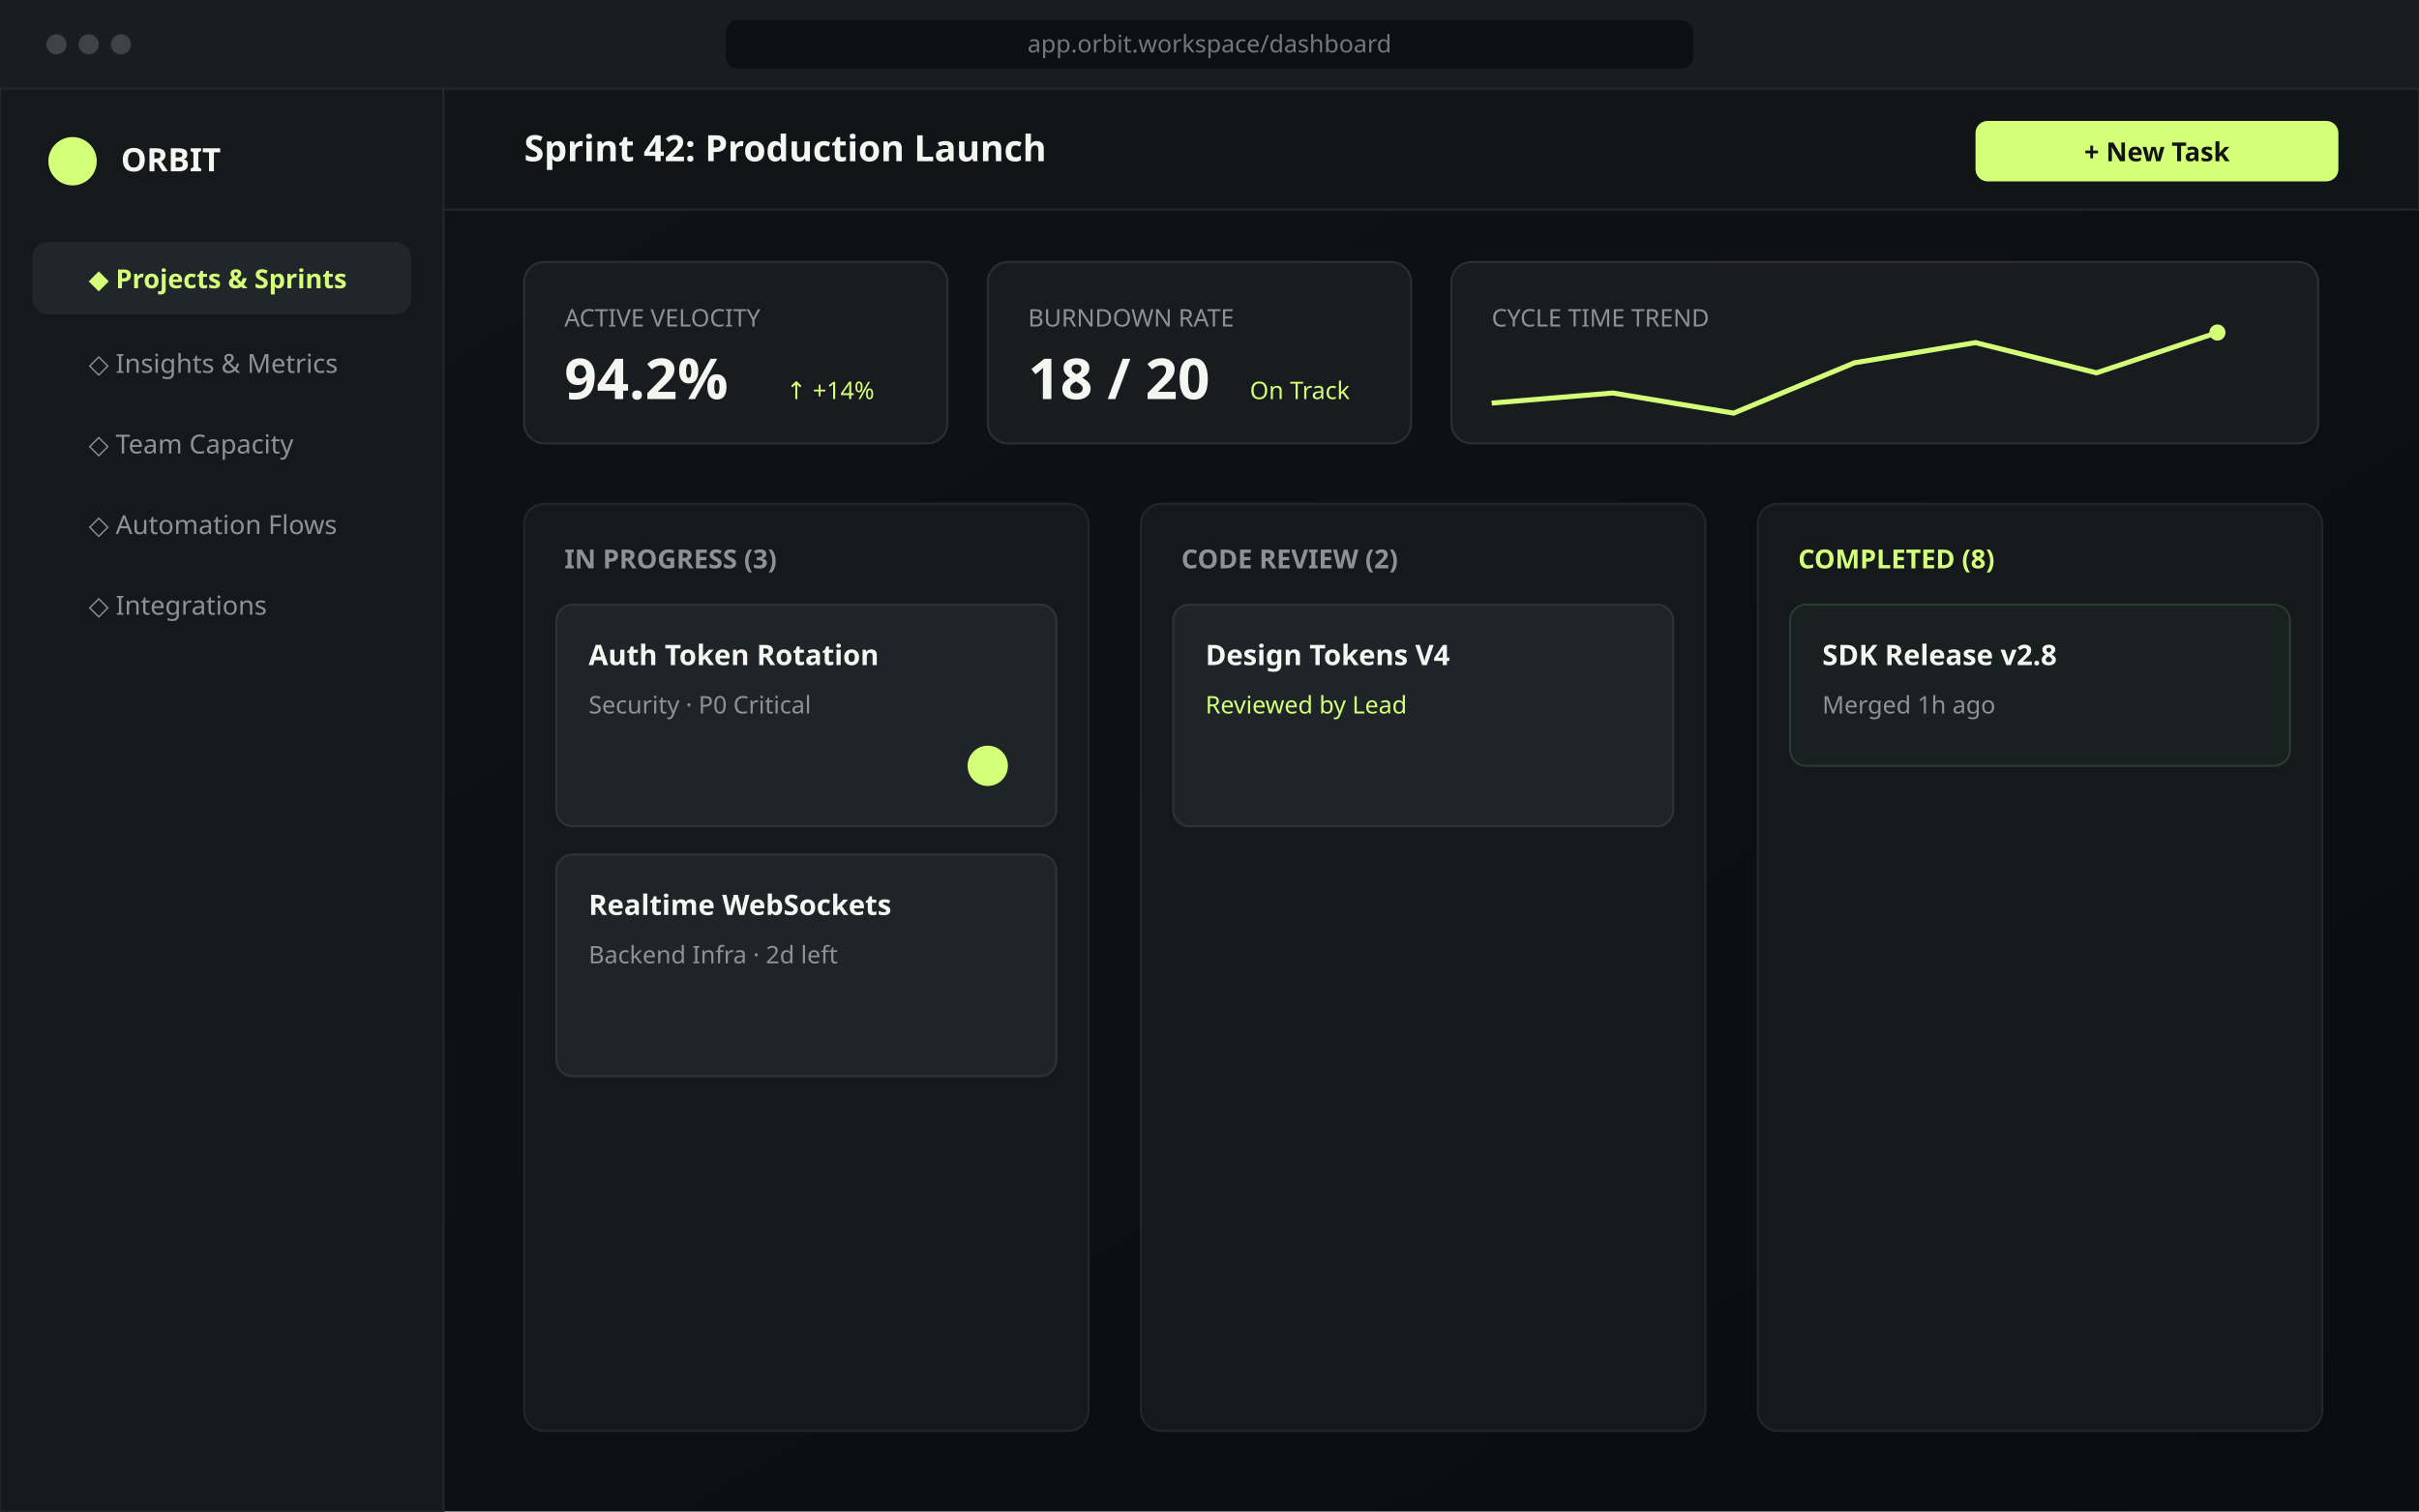
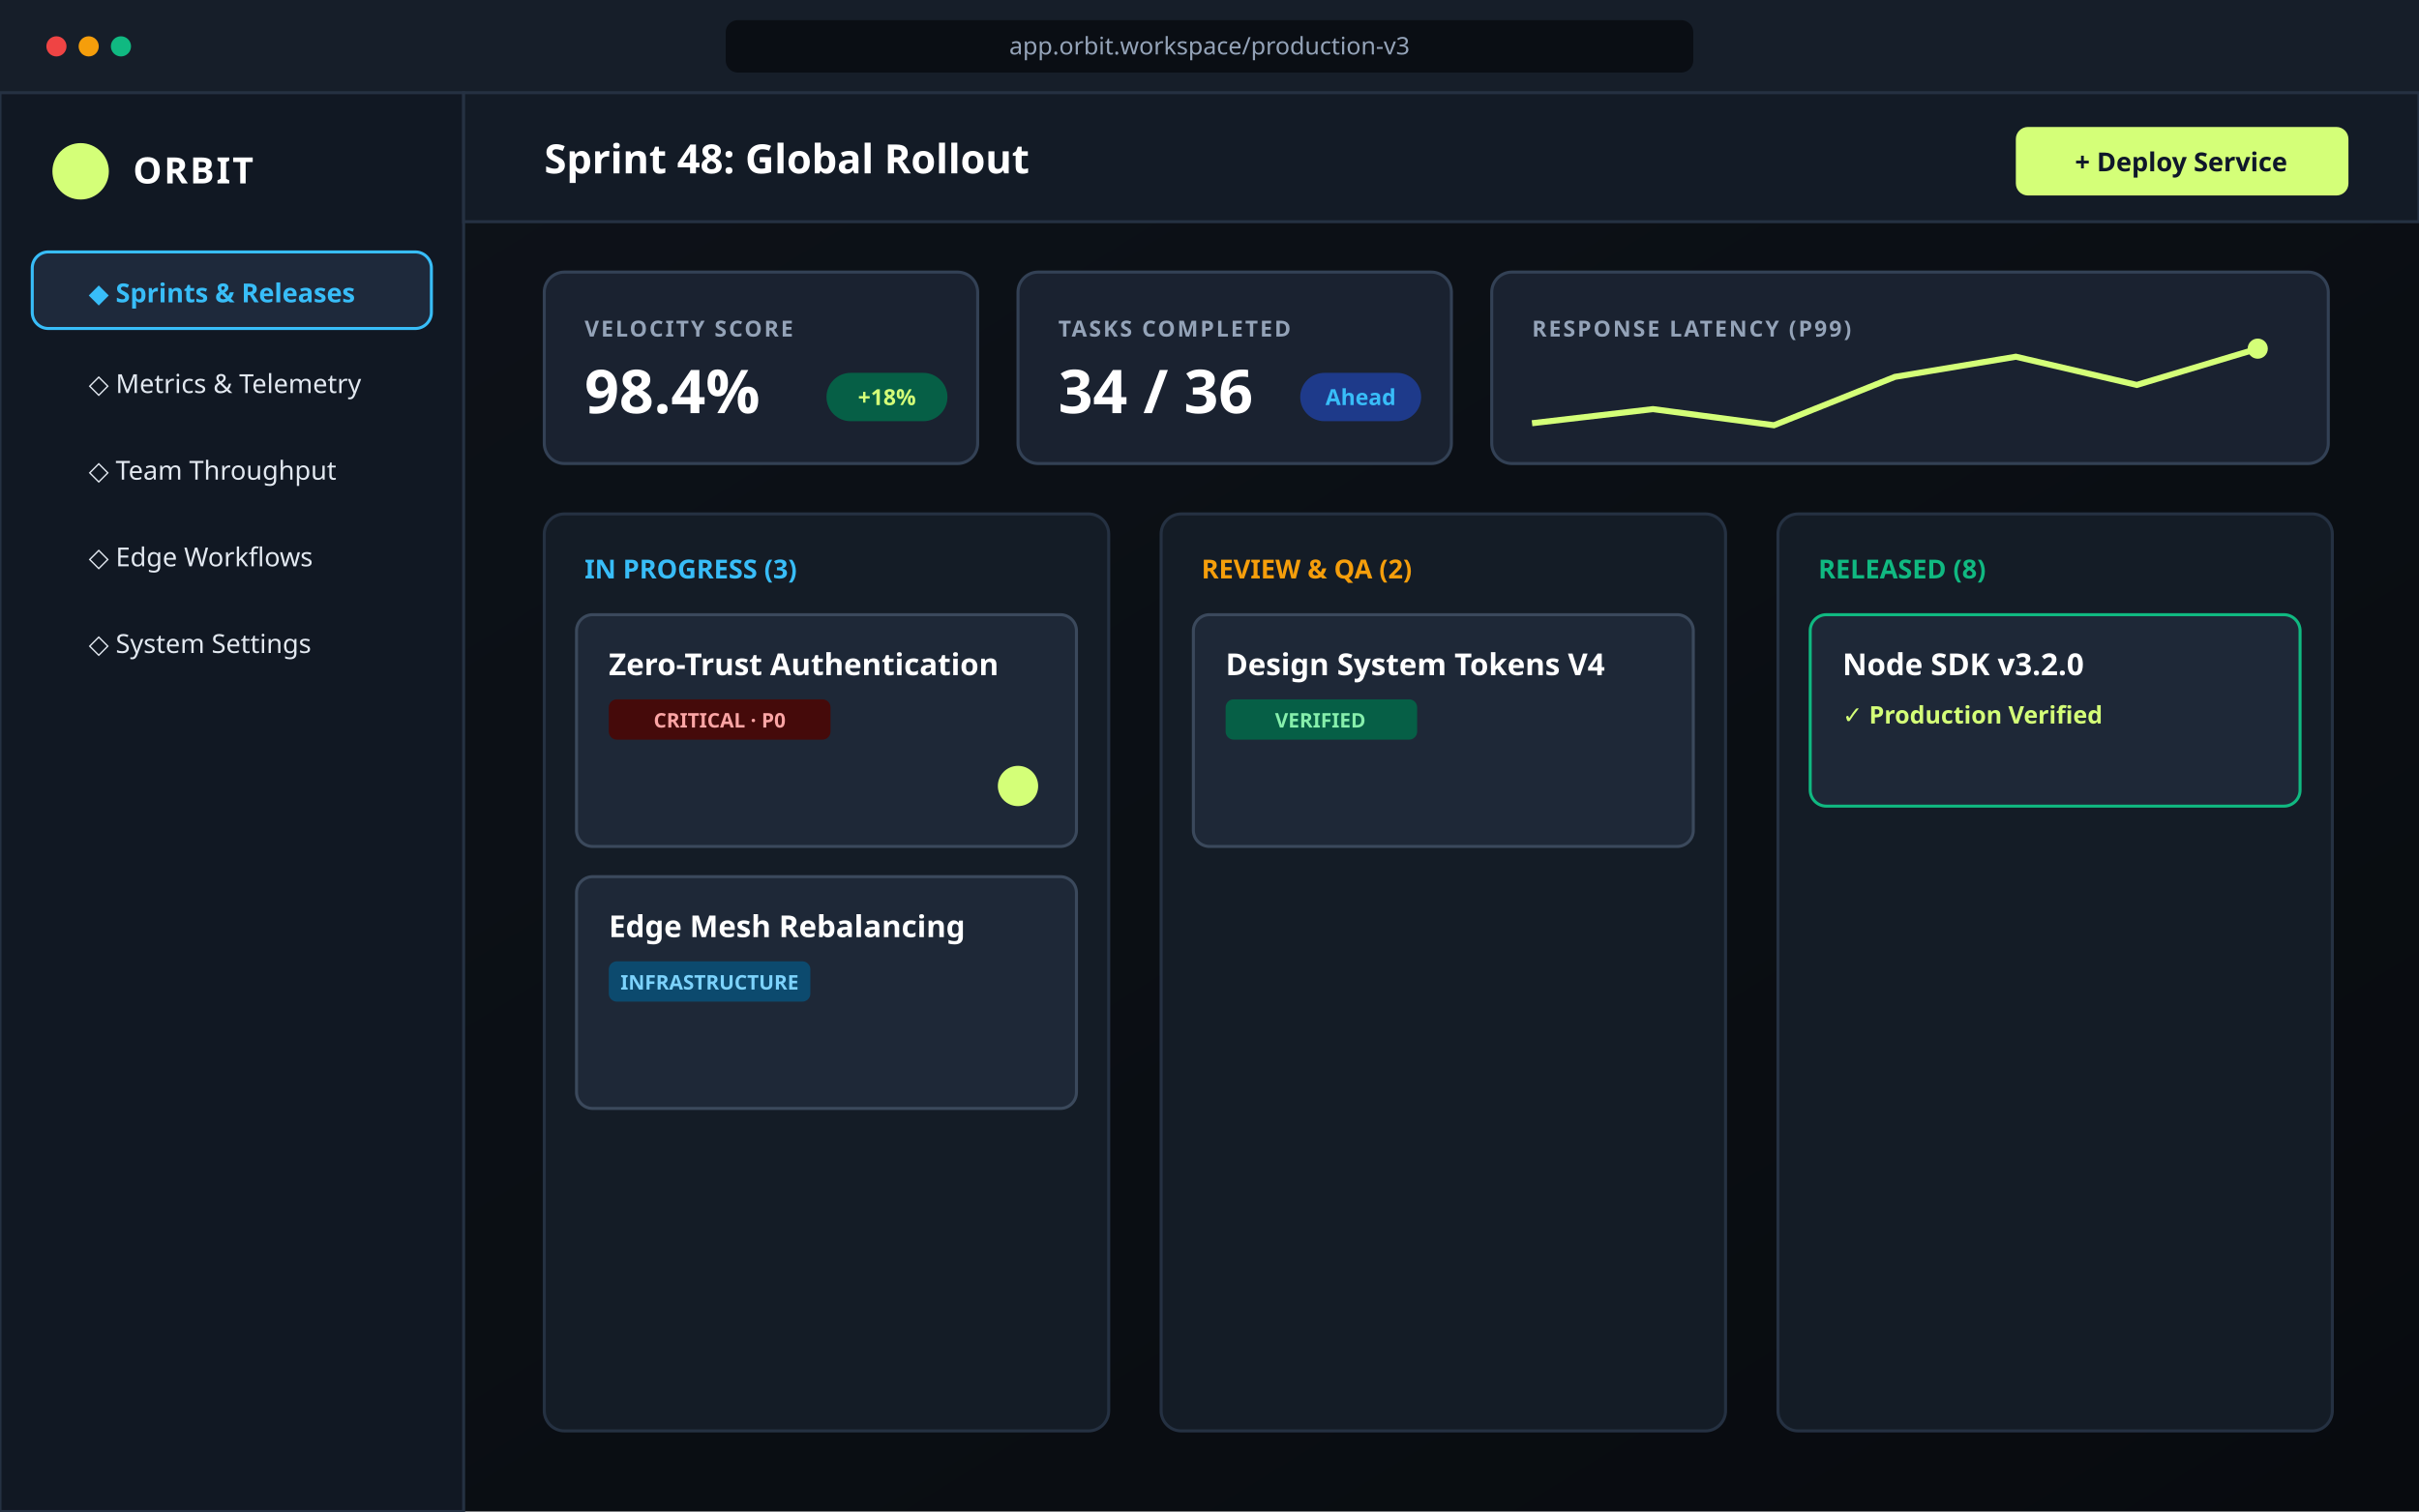
<svg xmlns="http://www.w3.org/2000/svg" viewBox="0 0 1200 750" width="1200" height="750">
  <defs>
-     <linearGradient id="orbitBg" x1="0%" y1="0%" x2="100%" y2="100%">
-       <stop offset="0%" stop-color="#111417" />
-       <stop offset="100%" stop-color="#0a0c0e" />
+     <linearGradient id="orbitGrad" x1="0%" y1="0%" x2="100%" y2="100%">
+       <stop offset="0%" stop-color="#0E131A" />
+       <stop offset="100%" stop-color="#080B0F" />
    </linearGradient>
  </defs>
-   <rect width="1200" height="750" fill="url(#orbitBg)" />
-   <rect width="1200" height="44" fill="#191d20" />
-   <circle cx="28" cy="22" r="5" fill="#3e4446" />
-   <circle cx="44" cy="22" r="5" fill="#3e4446" />
-   <circle cx="60" cy="22" r="5" fill="#3e4446" />
-   <rect x="360" y="10" width="480" height="24" rx="6" fill="#0d1012" />
-   <text x="600" y="26" fill="#71787b" font-family="system-ui, sans-serif" font-size="12" text-anchor="middle">app.orbit.workspace/dashboard</text>
-   <rect x="0" y="44" width="220" height="706" fill="#15191b" stroke="#22272a" stroke-width="1" />
-   <circle cx="36" cy="80" r="12" fill="#D4FF78" />
-   <text x="60" y="85" fill="#F5F6F2" font-family="'Outfit', system-ui, sans-serif" font-weight="700" font-size="16">ORBIT</text>
-   <rect x="16" y="120" width="188" height="36" rx="8" fill="#202629" />
-   <text x="44" y="143" fill="#D4FF78" font-family="system-ui" font-size="13" font-weight="600">◆ Projects &amp; Sprints</text>
-   <text x="44" y="185" fill="#8c9397" font-family="system-ui" font-size="13">◇ Insights &amp; Metrics</text>
-   <text x="44" y="225" fill="#8c9397" font-family="system-ui" font-size="13">◇ Team Capacity</text>
-   <text x="44" y="265" fill="#8c9397" font-family="system-ui" font-size="13">◇ Automation Flows</text>
-   <text x="44" y="305" fill="#8c9397" font-family="system-ui" font-size="13">◇ Integrations</text>
-   <rect x="220" y="44" width="980" height="60" fill="#121518" stroke="#22272a" stroke-width="1" />
-   <text x="260" y="80" fill="#F5F6F2" font-family="'Outfit', system-ui, sans-serif" font-weight="600" font-size="18">Sprint 42: Production Launch</text>
-   <rect x="980" y="60" width="180" height="30" rx="6" fill="#D4FF78" />
-   <text x="1070" y="80" fill="#111315" font-family="'Outfit', system-ui, sans-serif" font-weight="600" font-size="13" text-anchor="middle">+ New Task</text>
-   <g transform="translate(260, 130)">
-     <rect x="0" y="0" width="210" height="90" rx="10" fill="#181c1f" stroke="#2a3034" stroke-width="1" />
-     <text x="20" y="32" fill="#8c9397" font-family="system-ui" font-size="12">ACTIVE VELOCITY</text>
-     <text x="20" y="68" fill="#F5F6F2" font-family="'Outfit', system-ui" font-weight="700" font-size="28">94.2%</text>
-     <text x="130" y="68" fill="#D4FF78" font-family="system-ui" font-size="12">↑ +14%</text>
-     <rect x="230" y="0" width="210" height="90" rx="10" fill="#181c1f" stroke="#2a3034" stroke-width="1" />
-     <text x="250" y="32" fill="#8c9397" font-family="system-ui" font-size="12">BURNDOWN RATE</text>
-     <text x="250" y="68" fill="#F5F6F2" font-family="'Outfit', system-ui" font-weight="700" font-size="28">18 / 20</text>
-     <text x="360" y="68" fill="#D4FF78" font-family="system-ui" font-size="12">On Track</text>
-     <rect x="460" y="0" width="430" height="90" rx="10" fill="#181c1f" stroke="#2a3034" stroke-width="1" />
-     <text x="480" y="32" fill="#8c9397" font-family="system-ui" font-size="12">CYCLE TIME TREND</text>
-     <polyline points="480,70 540,65 600,75 660,50 720,40 780,55 840,35" fill="none" stroke="#D4FF78" stroke-width="2.5" />
-     <circle cx="840" cy="35" r="4" fill="#D4FF78" />
+   <rect width="1200" height="750" fill="url(#orbitGrad)" />
+   <rect width="1200" height="46" fill="#161E29" />
+   <circle cx="28" cy="23" r="5" fill="#EF4444" />
+   <circle cx="44" cy="23" r="5" fill="#F59E0B" />
+   <circle cx="60" cy="23" r="5" fill="#10B981" />
+   <rect x="360" y="10" width="480" height="26" rx="6" fill="#0A0E14" />
+   <text x="600" y="27" fill="#94A3B8" font-family="system-ui, sans-serif" font-size="12" text-anchor="middle">app.orbit.workspace/production-v3</text>
+   <rect x="0" y="46" width="230" height="704" fill="#111823" stroke="#253142" stroke-width="1.5" />
+   <circle cx="40" cy="85" r="14" fill="#D4FF78" />
+   <text x="66" y="91" fill="#FFFFFF" font-family="'Outfit', system-ui, sans-serif" font-weight="800" font-size="18" letter-spacing="1">ORBIT</text>
+   <rect x="16" y="125" width="198" height="38" rx="8" fill="#1E293B" stroke="#38BDF8" stroke-width="1.5" />
+   <text x="44" y="150" fill="#38BDF8" font-family="system-ui" font-size="13" font-weight="700">◆ Sprints &amp; Releases</text>
+   <text x="44" y="195" fill="#E2E8F0" font-family="system-ui" font-size="13" font-weight="500">◇ Metrics &amp; Telemetry</text>
+   <text x="44" y="238" fill="#E2E8F0" font-family="system-ui" font-size="13" font-weight="500">◇ Team Throughput</text>
+   <text x="44" y="281" fill="#E2E8F0" font-family="system-ui" font-size="13" font-weight="500">◇ Edge Workflows</text>
+   <text x="44" y="324" fill="#E2E8F0" font-family="system-ui" font-size="13" font-weight="500">◇ System Settings</text>
+   <rect x="230" y="46" width="970" height="64" fill="#131B26" stroke="#253142" stroke-width="1.5" />
+   <text x="270" y="86" fill="#FFFFFF" font-family="'Outfit', system-ui, sans-serif" font-weight="700" font-size="20">Sprint 48: Global Rollout</text>
+   <rect x="1000" y="63" width="165" height="34" rx="6" fill="#D4FF78" />
+   <text x="1082" y="85" fill="#0F172A" font-family="'Outfit', system-ui, sans-serif" font-weight="700" font-size="13" text-anchor="middle">+ Deploy Service</text>
+   <g transform="translate(270, 135)">
+     <rect x="0" y="0" width="215" height="95" rx="10" fill="#1A2230" stroke="#334155" stroke-width="1.5" />
+     <text x="20" y="32" fill="#94A3B8" font-family="system-ui" font-size="11" font-weight="700" letter-spacing="1">VELOCITY SCORE</text>
+     <text x="20" y="70" fill="#FFFFFF" font-family="'Outfit', system-ui" font-weight="800" font-size="30">98.4%</text>
+     <rect x="140" y="50" width="60" height="24" rx="12" fill="#065F46" />
+     <text x="170" y="66" fill="#D4FF78" font-family="system-ui" font-size="11" font-weight="700" text-anchor="middle">+18%</text>
+     <rect x="235" y="0" width="215" height="95" rx="10" fill="#1A2230" stroke="#334155" stroke-width="1.5" />
+     <text x="255" y="32" fill="#94A3B8" font-family="system-ui" font-size="11" font-weight="700" letter-spacing="1">TASKS COMPLETED</text>
+     <text x="255" y="70" fill="#FFFFFF" font-family="'Outfit', system-ui" font-weight="800" font-size="30">34 / 36</text>
+     <rect x="375" y="50" width="60" height="24" rx="12" fill="#1E3A8A" />
+     <text x="405" y="66" fill="#38BDF8" font-family="system-ui" font-size="11" font-weight="700" text-anchor="middle">Ahead</text>
+     <rect x="470" y="0" width="415" height="95" rx="10" fill="#1A2230" stroke="#334155" stroke-width="1.5" />
+     <text x="490" y="32" fill="#94A3B8" font-family="system-ui" font-size="11" font-weight="700" letter-spacing="1">RESPONSE LATENCY (P99)</text>
+     <polyline points="490,75 550,68 610,76 670,52 730,42 790,56 850,38" fill="none" stroke="#D4FF78" stroke-width="3" />
+     <circle cx="850" cy="38" r="5" fill="#D4FF78" />
  </g>
-   <g transform="translate(260, 250)">
-     <rect x="0" y="0" width="280" height="460" rx="10" fill="#15191b" stroke="#22272a" stroke-width="1" />
-     <text x="20" y="32" fill="#8c9397" font-family="system-ui" font-size="13" font-weight="600">IN PROGRESS (3)</text>
-     <rect x="16" y="50" width="248" height="110" rx="8" fill="#1f2428" stroke="#2d3438" stroke-width="1" />
-     <text x="32" y="80" fill="#F5F6F2" font-family="system-ui" font-weight="600" font-size="14">Auth Token Rotation</text>
-     <text x="32" y="104" fill="#8c9397" font-family="system-ui" font-size="12">Security · P0 Critical</text>
-     <circle cx="230" cy="130" r="10" fill="#D4FF78" />
-     <rect x="16" y="174" width="248" height="110" rx="8" fill="#1f2428" stroke="#2d3438" stroke-width="1" />
-     <text x="32" y="204" fill="#F5F6F2" font-family="system-ui" font-weight="600" font-size="14">Realtime WebSockets</text>
-     <text x="32" y="228" fill="#8c9397" font-family="system-ui" font-size="12">Backend Infra · 2d left</text>
-     <rect x="306" y="0" width="280" height="460" rx="10" fill="#15191b" stroke="#22272a" stroke-width="1" />
-     <text x="326" y="32" fill="#8c9397" font-family="system-ui" font-size="13" font-weight="600">CODE REVIEW (2)</text>
-     <rect x="322" y="50" width="248" height="110" rx="8" fill="#1f2428" stroke="#2d3438" stroke-width="1" />
-     <text x="338" y="80" fill="#F5F6F2" font-family="system-ui" font-weight="600" font-size="14">Design Tokens V4</text>
-     <text x="338" y="104" fill="#D4FF78" font-family="system-ui" font-size="12">Reviewed by Lead</text>
-     <rect x="612" y="0" width="280" height="460" rx="10" fill="#15191b" stroke="#22272a" stroke-width="1" />
-     <text x="632" y="32" fill="#D4FF78" font-family="system-ui" font-size="13" font-weight="600">COMPLETED (8)</text>
-     <rect x="628" y="50" width="248" height="80" rx="8" fill="#192020" stroke="#2b3b32" stroke-width="1" />
-     <text x="644" y="80" fill="#F5F6F2" font-family="system-ui" font-weight="600" font-size="14">SDK Release v2.8</text>
-     <text x="644" y="104" fill="#8c9397" font-family="system-ui" font-size="12">Merged 1h ago</text>
+   <g transform="translate(270, 255)">
+     <rect x="0" y="0" width="280" height="455" rx="10" fill="#141C26" stroke="#253142" stroke-width="1.5" />
+     <text x="20" y="32" fill="#38BDF8" font-family="system-ui" font-size="13" font-weight="700">IN PROGRESS (3)</text>
+     <rect x="16" y="50" width="248" height="115" rx="8" fill="#1E2837" stroke="#3B495C" stroke-width="1.5" />
+     <text x="32" y="80" fill="#FFFFFF" font-family="system-ui" font-weight="700" font-size="15">Zero-Trust Authentication</text>
+     <rect x="32" y="92" width="110" height="20" rx="4" fill="#450A0A" />
+     <text x="87" y="106" fill="#FCA5A5" font-family="system-ui" font-size="10" font-weight="700" text-anchor="middle">CRITICAL · P0</text>
+     <circle cx="235" cy="135" r="10" fill="#D4FF78" />
+     <rect x="16" y="180" width="248" height="115" rx="8" fill="#1E2837" stroke="#3B495C" stroke-width="1.5" />
+     <text x="32" y="210" fill="#FFFFFF" font-family="system-ui" font-weight="700" font-size="15">Edge Mesh Rebalancing</text>
+     <rect x="32" y="222" width="100" height="20" rx="4" fill="#0C4A6E" />
+     <text x="82" y="236" fill="#7DD3FC" font-family="system-ui" font-size="10" font-weight="700" text-anchor="middle">INFRASTRUCTURE</text>
+     <rect x="306" y="0" width="280" height="455" rx="10" fill="#141C26" stroke="#253142" stroke-width="1.5" />
+     <text x="326" y="32" fill="#F59E0B" font-family="system-ui" font-size="13" font-weight="700">REVIEW &amp; QA (2)</text>
+     <rect x="322" y="50" width="248" height="115" rx="8" fill="#1E2837" stroke="#3B495C" stroke-width="1.5" />
+     <text x="338" y="80" fill="#FFFFFF" font-family="system-ui" font-weight="700" font-size="15">Design System Tokens V4</text>
+     <rect x="338" y="92" width="95" height="20" rx="4" fill="#065F46" />
+     <text x="385" y="106" fill="#86EFAC" font-family="system-ui" font-size="10" font-weight="700" text-anchor="middle">VERIFIED</text>
+     <rect x="612" y="0" width="275" height="455" rx="10" fill="#141C26" stroke="#253142" stroke-width="1.5" />
+     <text x="632" y="32" fill="#10B981" font-family="system-ui" font-size="13" font-weight="700">RELEASED (8)</text>
+     <rect x="628" y="50" width="243" height="95" rx="8" fill="#1E2837" stroke="#10B981" stroke-width="1.5" />
+     <text x="644" y="80" fill="#FFFFFF" font-family="system-ui" font-weight="700" font-size="15">Node SDK v3.2.0</text>
+     <text x="644" y="104" fill="#D4FF78" font-family="system-ui" font-size="12" font-weight="600">✓ Production Verified</text>
  </g>
</svg>
